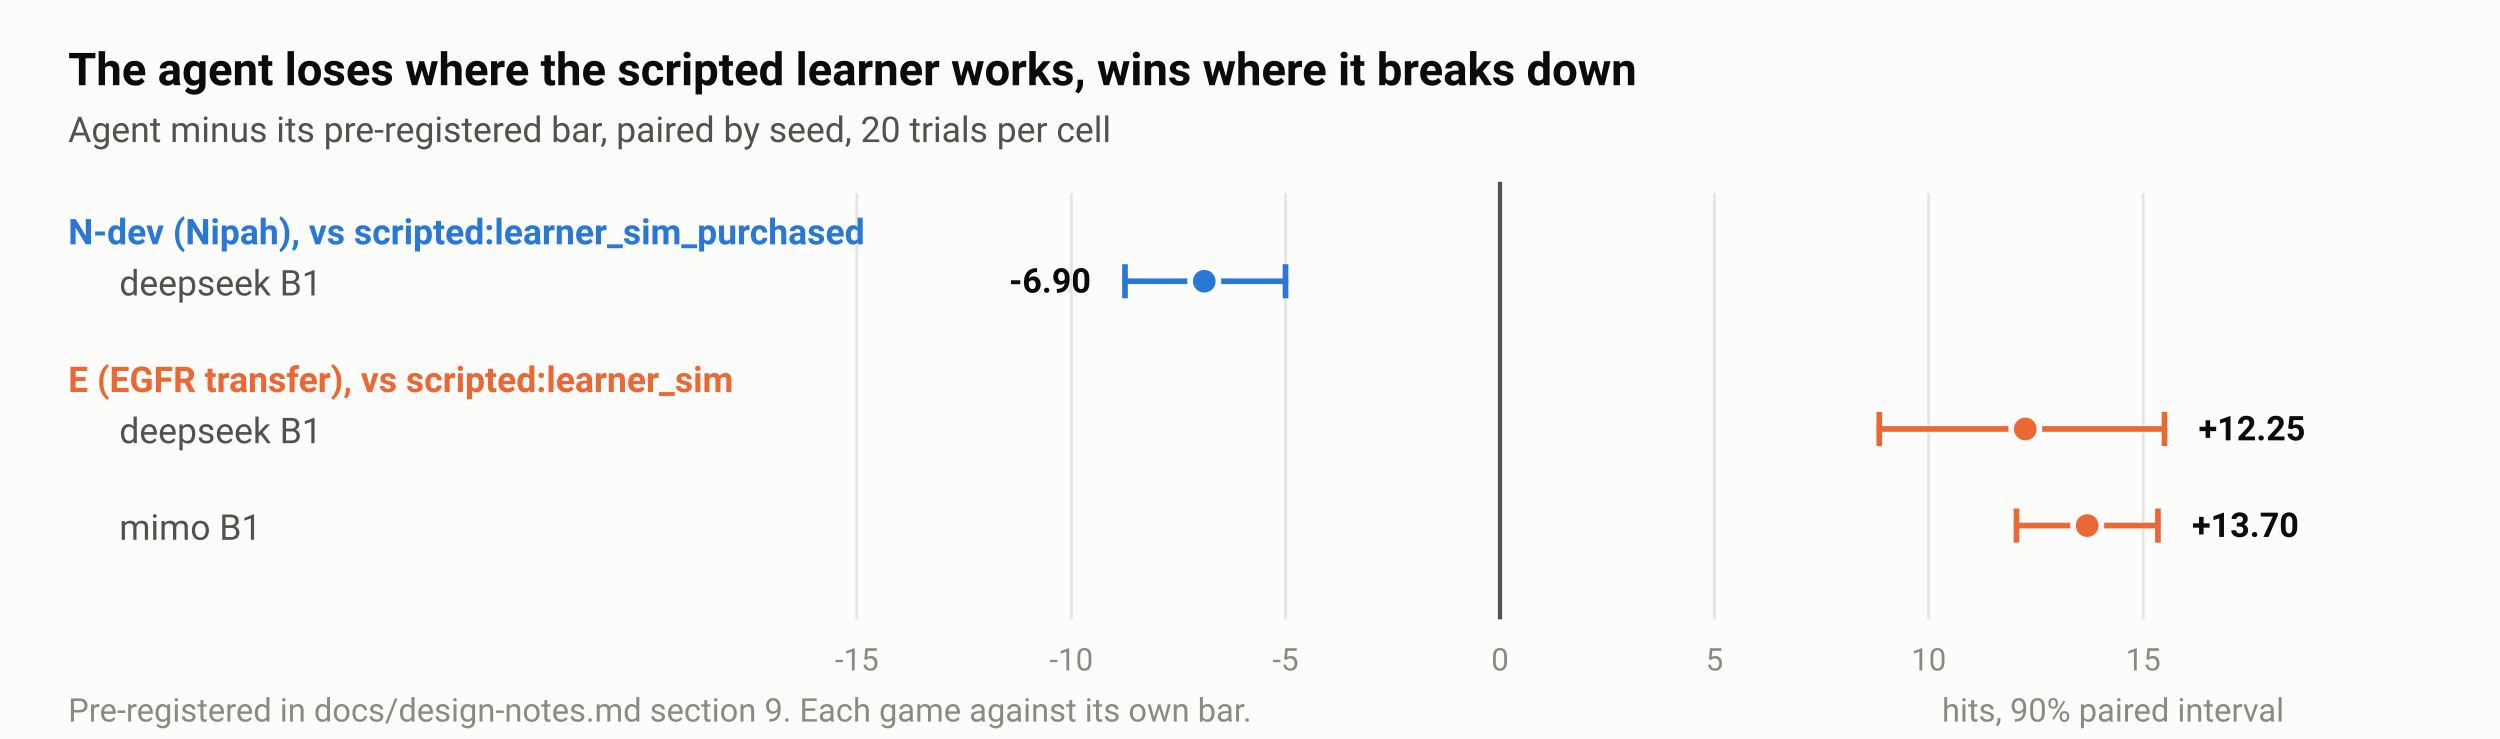
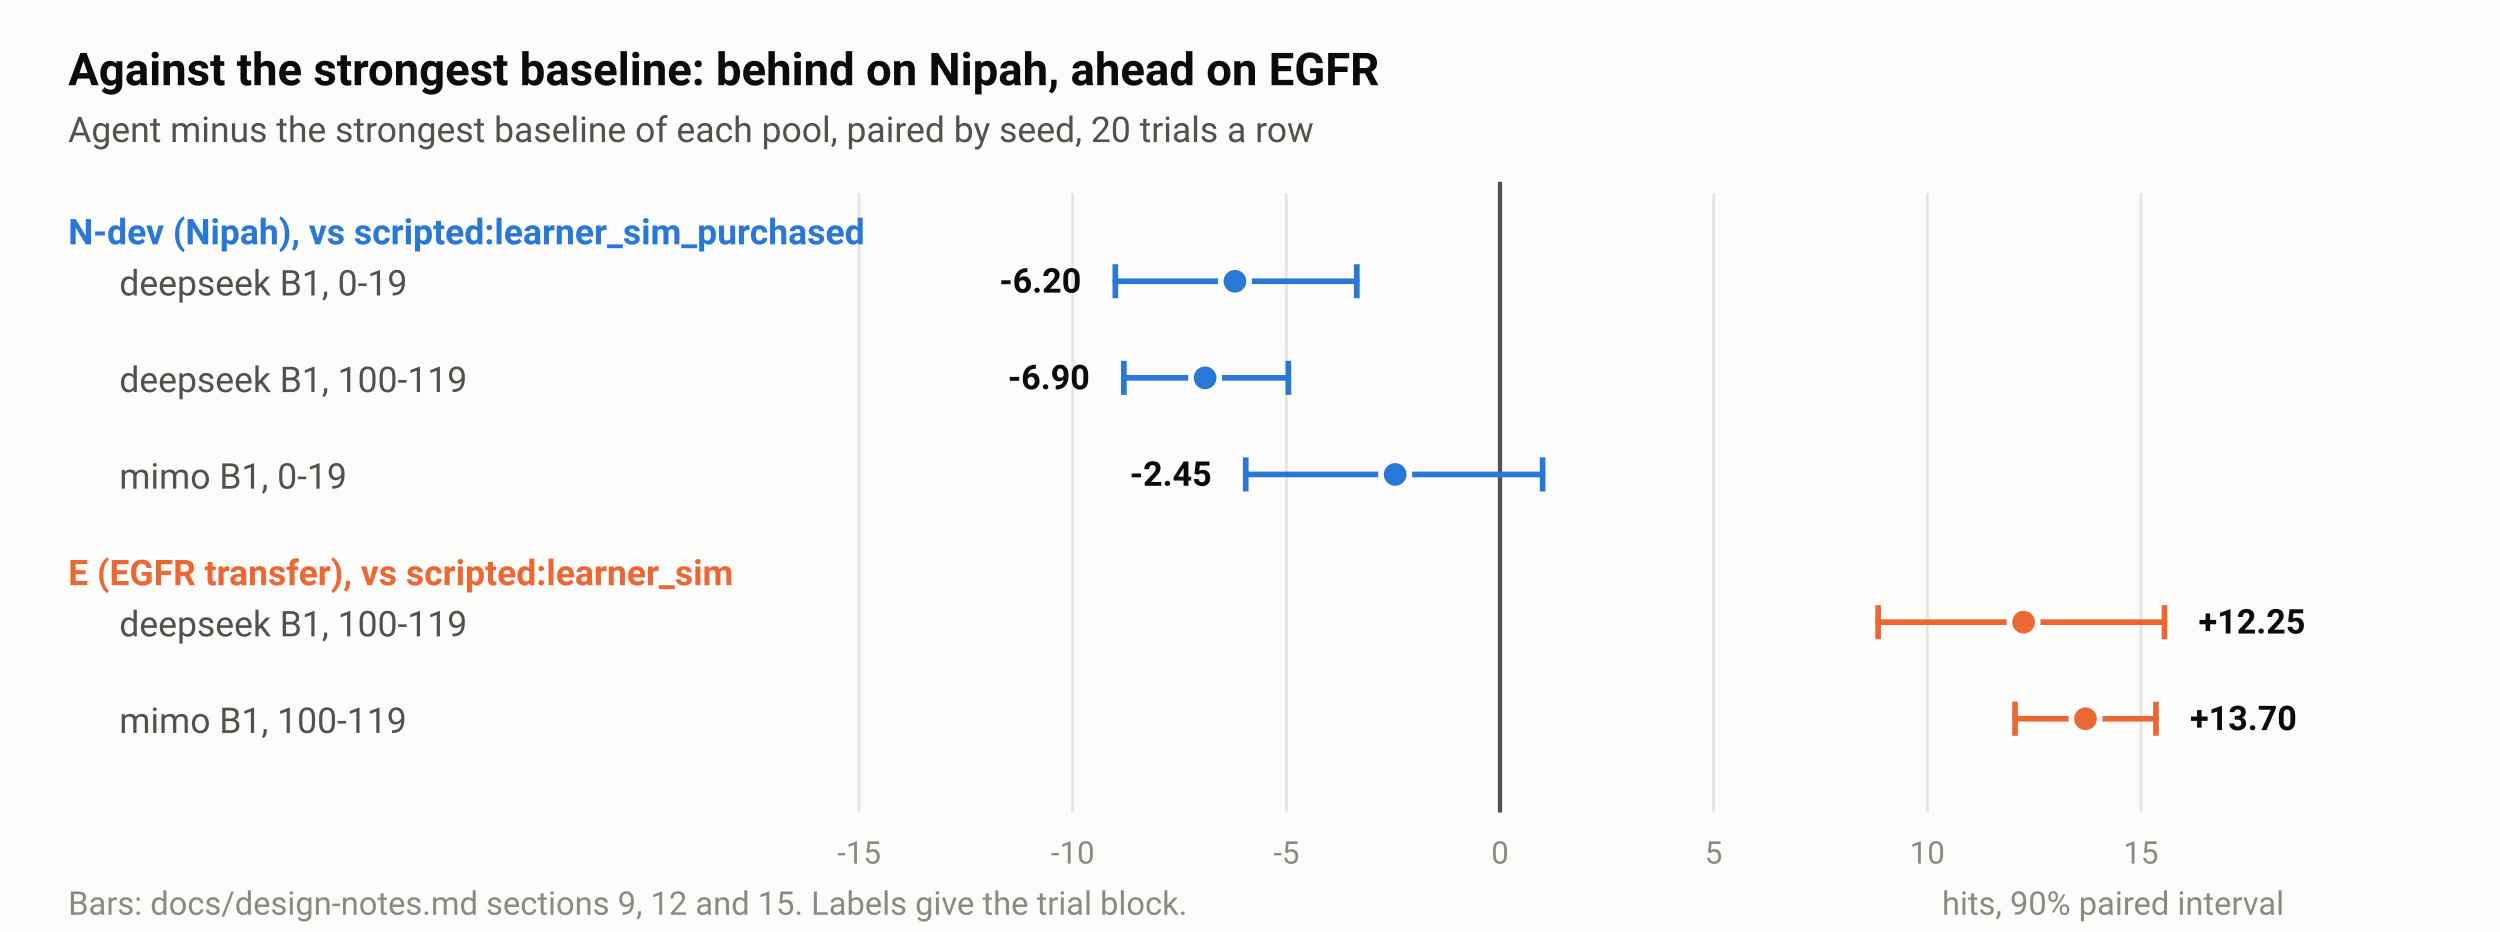
- <svg xmlns="http://www.w3.org/2000/svg" viewBox="0 0 880 260" width="880" height="260" role="img" aria-labelledby="t d">
-   <rect width="880" height="260" fill="#fcfcfb" />
-   <text x="24.0" y="30.0" font-family="ui-sans-serif,-apple-system,'Segoe UI',Roboto,Helvetica,Arial,sans-serif" font-size="16" fill="#0b0b0b" text-anchor="start" font-weight="600">The agent loses where the scripted learner works, wins where it breaks down</text>
-   <text x="24.0" y="50.0" font-family="ui-sans-serif,-apple-system,'Segoe UI',Roboto,Helvetica,Arial,sans-serif" font-size="12.5" fill="#52514e" text-anchor="start" font-weight="400">Agent minus its pre-registered bar, paired by seed, 20 trials per cell</text>
-   <line x1="301.6" y1="68" x2="301.6" y2="218" stroke="#e6e5e1" stroke-width="1" />
-   <text x="301.6" y="236.0" font-family="ui-sans-serif,-apple-system,'Segoe UI',Roboto,Helvetica,Arial,sans-serif" font-size="11" fill="#8a8a84" text-anchor="middle" font-weight="400">-15</text>
-   <line x1="377.1" y1="68" x2="377.1" y2="218" stroke="#e6e5e1" stroke-width="1" />
-   <text x="377.1" y="236.0" font-family="ui-sans-serif,-apple-system,'Segoe UI',Roboto,Helvetica,Arial,sans-serif" font-size="11" fill="#8a8a84" text-anchor="middle" font-weight="400">-10</text>
-   <line x1="452.5" y1="68" x2="452.5" y2="218" stroke="#e6e5e1" stroke-width="1" />
-   <text x="452.5" y="236.0" font-family="ui-sans-serif,-apple-system,'Segoe UI',Roboto,Helvetica,Arial,sans-serif" font-size="11" fill="#8a8a84" text-anchor="middle" font-weight="400">-5</text>
-   <line x1="528.0" y1="68" x2="528.0" y2="218" stroke="#e6e5e1" stroke-width="1" />
-   <text x="528.0" y="236.0" font-family="ui-sans-serif,-apple-system,'Segoe UI',Roboto,Helvetica,Arial,sans-serif" font-size="11" fill="#8a8a84" text-anchor="middle" font-weight="400">0</text>
-   <line x1="603.5" y1="68" x2="603.5" y2="218" stroke="#e6e5e1" stroke-width="1" />
-   <text x="603.5" y="236.0" font-family="ui-sans-serif,-apple-system,'Segoe UI',Roboto,Helvetica,Arial,sans-serif" font-size="11" fill="#8a8a84" text-anchor="middle" font-weight="400">5</text>
-   <line x1="678.9" y1="68" x2="678.9" y2="218" stroke="#e6e5e1" stroke-width="1" />
-   <text x="678.9" y="236.0" font-family="ui-sans-serif,-apple-system,'Segoe UI',Roboto,Helvetica,Arial,sans-serif" font-size="11" fill="#8a8a84" text-anchor="middle" font-weight="400">10</text>
-   <line x1="754.4" y1="68" x2="754.4" y2="218" stroke="#e6e5e1" stroke-width="1" />
-   <text x="754.4" y="236.0" font-family="ui-sans-serif,-apple-system,'Segoe UI',Roboto,Helvetica,Arial,sans-serif" font-size="11" fill="#8a8a84" text-anchor="middle" font-weight="400">15</text>
-   <line x1="528.0" y1="64" x2="528.0" y2="218" stroke="#52514e" stroke-width="1.5" />
+ <svg xmlns="http://www.w3.org/2000/svg" viewBox="0 0 880 328" width="880" height="328" role="img" aria-labelledby="t d">
+   <rect width="880" height="328" fill="#fcfcfb" />
+   <text x="24.0" y="30.0" font-family="ui-sans-serif,-apple-system,'Segoe UI',Roboto,Helvetica,Arial,sans-serif" font-size="16" fill="#0b0b0b" text-anchor="start" font-weight="600">Against the strongest baseline: behind on Nipah, ahead on EGFR</text>
+   <text x="24.0" y="50.0" font-family="ui-sans-serif,-apple-system,'Segoe UI',Roboto,Helvetica,Arial,sans-serif" font-size="12.5" fill="#52514e" text-anchor="start" font-weight="400">Agent minus the strongest baseline of each pool, paired by seed, 20 trials a row</text>
+   <line x1="302.4" y1="68" x2="302.4" y2="286" stroke="#e6e5e1" stroke-width="1" />
+   <text x="302.4" y="304.0" font-family="ui-sans-serif,-apple-system,'Segoe UI',Roboto,Helvetica,Arial,sans-serif" font-size="11" fill="#8a8a84" text-anchor="middle" font-weight="400">-15</text>
+   <line x1="377.6" y1="68" x2="377.6" y2="286" stroke="#e6e5e1" stroke-width="1" />
+   <text x="377.6" y="304.0" font-family="ui-sans-serif,-apple-system,'Segoe UI',Roboto,Helvetica,Arial,sans-serif" font-size="11" fill="#8a8a84" text-anchor="middle" font-weight="400">-10</text>
+   <line x1="452.8" y1="68" x2="452.8" y2="286" stroke="#e6e5e1" stroke-width="1" />
+   <text x="452.8" y="304.0" font-family="ui-sans-serif,-apple-system,'Segoe UI',Roboto,Helvetica,Arial,sans-serif" font-size="11" fill="#8a8a84" text-anchor="middle" font-weight="400">-5</text>
+   <line x1="528.0" y1="68" x2="528.0" y2="286" stroke="#e6e5e1" stroke-width="1" />
+   <text x="528.0" y="304.0" font-family="ui-sans-serif,-apple-system,'Segoe UI',Roboto,Helvetica,Arial,sans-serif" font-size="11" fill="#8a8a84" text-anchor="middle" font-weight="400">0</text>
+   <line x1="603.2" y1="68" x2="603.2" y2="286" stroke="#e6e5e1" stroke-width="1" />
+   <text x="603.2" y="304.0" font-family="ui-sans-serif,-apple-system,'Segoe UI',Roboto,Helvetica,Arial,sans-serif" font-size="11" fill="#8a8a84" text-anchor="middle" font-weight="400">5</text>
+   <line x1="678.4" y1="68" x2="678.4" y2="286" stroke="#e6e5e1" stroke-width="1" />
+   <text x="678.4" y="304.0" font-family="ui-sans-serif,-apple-system,'Segoe UI',Roboto,Helvetica,Arial,sans-serif" font-size="11" fill="#8a8a84" text-anchor="middle" font-weight="400">10</text>
+   <line x1="753.6" y1="68" x2="753.6" y2="286" stroke="#e6e5e1" stroke-width="1" />
+   <text x="753.6" y="304.0" font-family="ui-sans-serif,-apple-system,'Segoe UI',Roboto,Helvetica,Arial,sans-serif" font-size="11" fill="#8a8a84" text-anchor="middle" font-weight="400">15</text>
+   <line x1="528.0" y1="64" x2="528.0" y2="286" stroke="#52514e" stroke-width="1.5" />
  <text x="24.0" y="86.0" font-family="ui-sans-serif,-apple-system,'Segoe UI',Roboto,Helvetica,Arial,sans-serif" font-size="12.5" fill="#2a78d6" text-anchor="start" font-weight="600">N-dev (Nipah), vs scripted:learner_sim_purchased</text>
-   <text x="42.0" y="104.0" font-family="ui-sans-serif,-apple-system,'Segoe UI',Roboto,Helvetica,Arial,sans-serif" font-size="12.5" fill="#52514e" text-anchor="start" font-weight="400">deepseek B1</text>
-   <line x1="396.0" y1="99.0" x2="452.5" y2="99.0" stroke="#2a78d6" stroke-width="2" stroke-linecap="round" />
-   <line x1="396.0" y1="93.0" x2="396.0" y2="105.0" stroke="#2a78d6" stroke-width="2" />
-   <line x1="452.5" y1="93.0" x2="452.5" y2="105.0" stroke="#2a78d6" stroke-width="2" />
-   <circle cx="423.9" cy="99.0" r="5" fill="#2a78d6" stroke="#fcfcfb" stroke-width="2" />
-   <text x="384.0" y="103.0" font-family="ui-sans-serif,-apple-system,'Segoe UI',Roboto,Helvetica,Arial,sans-serif" font-size="12" fill="#0b0b0b" text-anchor="end" font-weight="600">-6.90</text>
-   <text x="24.0" y="138.0" font-family="ui-sans-serif,-apple-system,'Segoe UI',Roboto,Helvetica,Arial,sans-serif" font-size="12.5" fill="#eb6834" text-anchor="start" font-weight="600">E (EGFR transfer), vs scripted:learner_sim</text>
-   <text x="42.0" y="156.0" font-family="ui-sans-serif,-apple-system,'Segoe UI',Roboto,Helvetica,Arial,sans-serif" font-size="12.5" fill="#52514e" text-anchor="start" font-weight="400">deepseek B1</text>
-   <line x1="661.5" y1="151.0" x2="761.9" y2="151.0" stroke="#eb6834" stroke-width="2" stroke-linecap="round" />
-   <line x1="661.5" y1="145.0" x2="661.5" y2="157.0" stroke="#eb6834" stroke-width="2" />
-   <line x1="761.9" y1="145.0" x2="761.9" y2="157.0" stroke="#eb6834" stroke-width="2" />
-   <circle cx="712.9" cy="151.0" r="5" fill="#eb6834" stroke="#fcfcfb" stroke-width="2" />
-   <text x="773.9" y="155.0" font-family="ui-sans-serif,-apple-system,'Segoe UI',Roboto,Helvetica,Arial,sans-serif" font-size="12" fill="#0b0b0b" text-anchor="start" font-weight="600">+12.25</text>
-   <text x="42.0" y="190.0" font-family="ui-sans-serif,-apple-system,'Segoe UI',Roboto,Helvetica,Arial,sans-serif" font-size="12.5" fill="#52514e" text-anchor="start" font-weight="400">mimo B1</text>
-   <line x1="709.8" y1="185.0" x2="759.6" y2="185.0" stroke="#eb6834" stroke-width="2" stroke-linecap="round" />
-   <line x1="709.8" y1="179.0" x2="709.8" y2="191.0" stroke="#eb6834" stroke-width="2" />
-   <line x1="759.6" y1="179.0" x2="759.6" y2="191.0" stroke="#eb6834" stroke-width="2" />
-   <circle cx="734.7" cy="185.0" r="5" fill="#eb6834" stroke="#fcfcfb" stroke-width="2" />
-   <text x="771.6" y="189.0" font-family="ui-sans-serif,-apple-system,'Segoe UI',Roboto,Helvetica,Arial,sans-serif" font-size="12" fill="#0b0b0b" text-anchor="start" font-weight="600">+13.70</text>
-   <text x="24.0" y="254.0" font-family="ui-sans-serif,-apple-system,'Segoe UI',Roboto,Helvetica,Arial,sans-serif" font-size="11.5" fill="#8a8a84" text-anchor="start" font-weight="400">Pre-registered in docs/design-notes.md section 9. Each game against its own bar.</text>
-   <text x="804.0" y="254.0" font-family="ui-sans-serif,-apple-system,'Segoe UI',Roboto,Helvetica,Arial,sans-serif" font-size="11.5" fill="#8a8a84" text-anchor="end" font-weight="400">hits, 90% paired interval</text>
+   <text x="42.0" y="104.0" font-family="ui-sans-serif,-apple-system,'Segoe UI',Roboto,Helvetica,Arial,sans-serif" font-size="12.5" fill="#52514e" text-anchor="start" font-weight="400">deepseek B1, 0-19</text>
+   <line x1="392.6" y1="99.0" x2="477.6" y2="99.0" stroke="#2a78d6" stroke-width="2" stroke-linecap="round" />
+   <line x1="392.6" y1="93.0" x2="392.6" y2="105.0" stroke="#2a78d6" stroke-width="2" />
+   <line x1="477.6" y1="93.0" x2="477.6" y2="105.0" stroke="#2a78d6" stroke-width="2" />
+   <circle cx="434.7" cy="99.0" r="5" fill="#2a78d6" stroke="#fcfcfb" stroke-width="2" />
+   <text x="380.6" y="103.0" font-family="ui-sans-serif,-apple-system,'Segoe UI',Roboto,Helvetica,Arial,sans-serif" font-size="12" fill="#0b0b0b" text-anchor="end" font-weight="600">-6.20</text>
+   <text x="42.0" y="138.0" font-family="ui-sans-serif,-apple-system,'Segoe UI',Roboto,Helvetica,Arial,sans-serif" font-size="12.5" fill="#52514e" text-anchor="start" font-weight="400">deepseek B1, 100-119</text>
+   <line x1="395.6" y1="133.0" x2="453.5" y2="133.0" stroke="#2a78d6" stroke-width="2" stroke-linecap="round" />
+   <line x1="395.6" y1="127.0" x2="395.6" y2="139.0" stroke="#2a78d6" stroke-width="2" />
+   <line x1="453.5" y1="127.0" x2="453.5" y2="139.0" stroke="#2a78d6" stroke-width="2" />
+   <circle cx="424.2" cy="133.0" r="5" fill="#2a78d6" stroke="#fcfcfb" stroke-width="2" />
+   <text x="383.6" y="137.0" font-family="ui-sans-serif,-apple-system,'Segoe UI',Roboto,Helvetica,Arial,sans-serif" font-size="12" fill="#0b0b0b" text-anchor="end" font-weight="600">-6.90</text>
+   <text x="42.0" y="172.0" font-family="ui-sans-serif,-apple-system,'Segoe UI',Roboto,Helvetica,Arial,sans-serif" font-size="12.5" fill="#52514e" text-anchor="start" font-weight="400">mimo B1, 0-19</text>
+   <line x1="438.5" y1="167.0" x2="543.0" y2="167.0" stroke="#2a78d6" stroke-width="2" stroke-linecap="round" />
+   <line x1="438.5" y1="161.0" x2="438.5" y2="173.0" stroke="#2a78d6" stroke-width="2" />
+   <line x1="543.0" y1="161.0" x2="543.0" y2="173.0" stroke="#2a78d6" stroke-width="2" />
+   <circle cx="491.1" cy="167.0" r="5" fill="#2a78d6" stroke="#fcfcfb" stroke-width="2" />
+   <text x="426.5" y="171.0" font-family="ui-sans-serif,-apple-system,'Segoe UI',Roboto,Helvetica,Arial,sans-serif" font-size="12" fill="#0b0b0b" text-anchor="end" font-weight="600">-2.45</text>
+   <text x="24.0" y="206.0" font-family="ui-sans-serif,-apple-system,'Segoe UI',Roboto,Helvetica,Arial,sans-serif" font-size="12.5" fill="#eb6834" text-anchor="start" font-weight="600">E (EGFR transfer), vs scripted:learner_sim</text>
+   <text x="42.0" y="224.0" font-family="ui-sans-serif,-apple-system,'Segoe UI',Roboto,Helvetica,Arial,sans-serif" font-size="12.5" fill="#52514e" text-anchor="start" font-weight="400">deepseek B1, 100-119</text>
+   <line x1="661.1" y1="219.0" x2="761.9" y2="219.0" stroke="#eb6834" stroke-width="2" stroke-linecap="round" />
+   <line x1="661.1" y1="213.0" x2="661.1" y2="225.0" stroke="#eb6834" stroke-width="2" />
+   <line x1="761.9" y1="213.0" x2="761.9" y2="225.0" stroke="#eb6834" stroke-width="2" />
+   <circle cx="712.3" cy="219.0" r="5" fill="#eb6834" stroke="#fcfcfb" stroke-width="2" />
+   <text x="773.9" y="223.0" font-family="ui-sans-serif,-apple-system,'Segoe UI',Roboto,Helvetica,Arial,sans-serif" font-size="12" fill="#0b0b0b" text-anchor="start" font-weight="600">+12.25</text>
+   <text x="42.0" y="258.0" font-family="ui-sans-serif,-apple-system,'Segoe UI',Roboto,Helvetica,Arial,sans-serif" font-size="12.5" fill="#52514e" text-anchor="start" font-weight="400">mimo B1, 100-119</text>
+   <line x1="709.3" y1="253.0" x2="758.9" y2="253.0" stroke="#eb6834" stroke-width="2" stroke-linecap="round" />
+   <line x1="709.3" y1="247.0" x2="709.3" y2="259.0" stroke="#eb6834" stroke-width="2" />
+   <line x1="758.9" y1="247.0" x2="758.9" y2="259.0" stroke="#eb6834" stroke-width="2" />
+   <circle cx="734.1" cy="253.0" r="5" fill="#eb6834" stroke="#fcfcfb" stroke-width="2" />
+   <text x="770.9" y="257.0" font-family="ui-sans-serif,-apple-system,'Segoe UI',Roboto,Helvetica,Arial,sans-serif" font-size="12" fill="#0b0b0b" text-anchor="start" font-weight="600">+13.70</text>
+   <text x="24.0" y="322.0" font-family="ui-sans-serif,-apple-system,'Segoe UI',Roboto,Helvetica,Arial,sans-serif" font-size="11.5" fill="#8a8a84" text-anchor="start" font-weight="400">Bars: docs/design-notes.md sections 9, 12 and 15. Labels give the trial block.</text>
+   <text x="804.0" y="322.0" font-family="ui-sans-serif,-apple-system,'Segoe UI',Roboto,Helvetica,Arial,sans-serif" font-size="11.5" fill="#8a8a84" text-anchor="end" font-weight="400">hits, 90% paired interval</text>
</svg>
